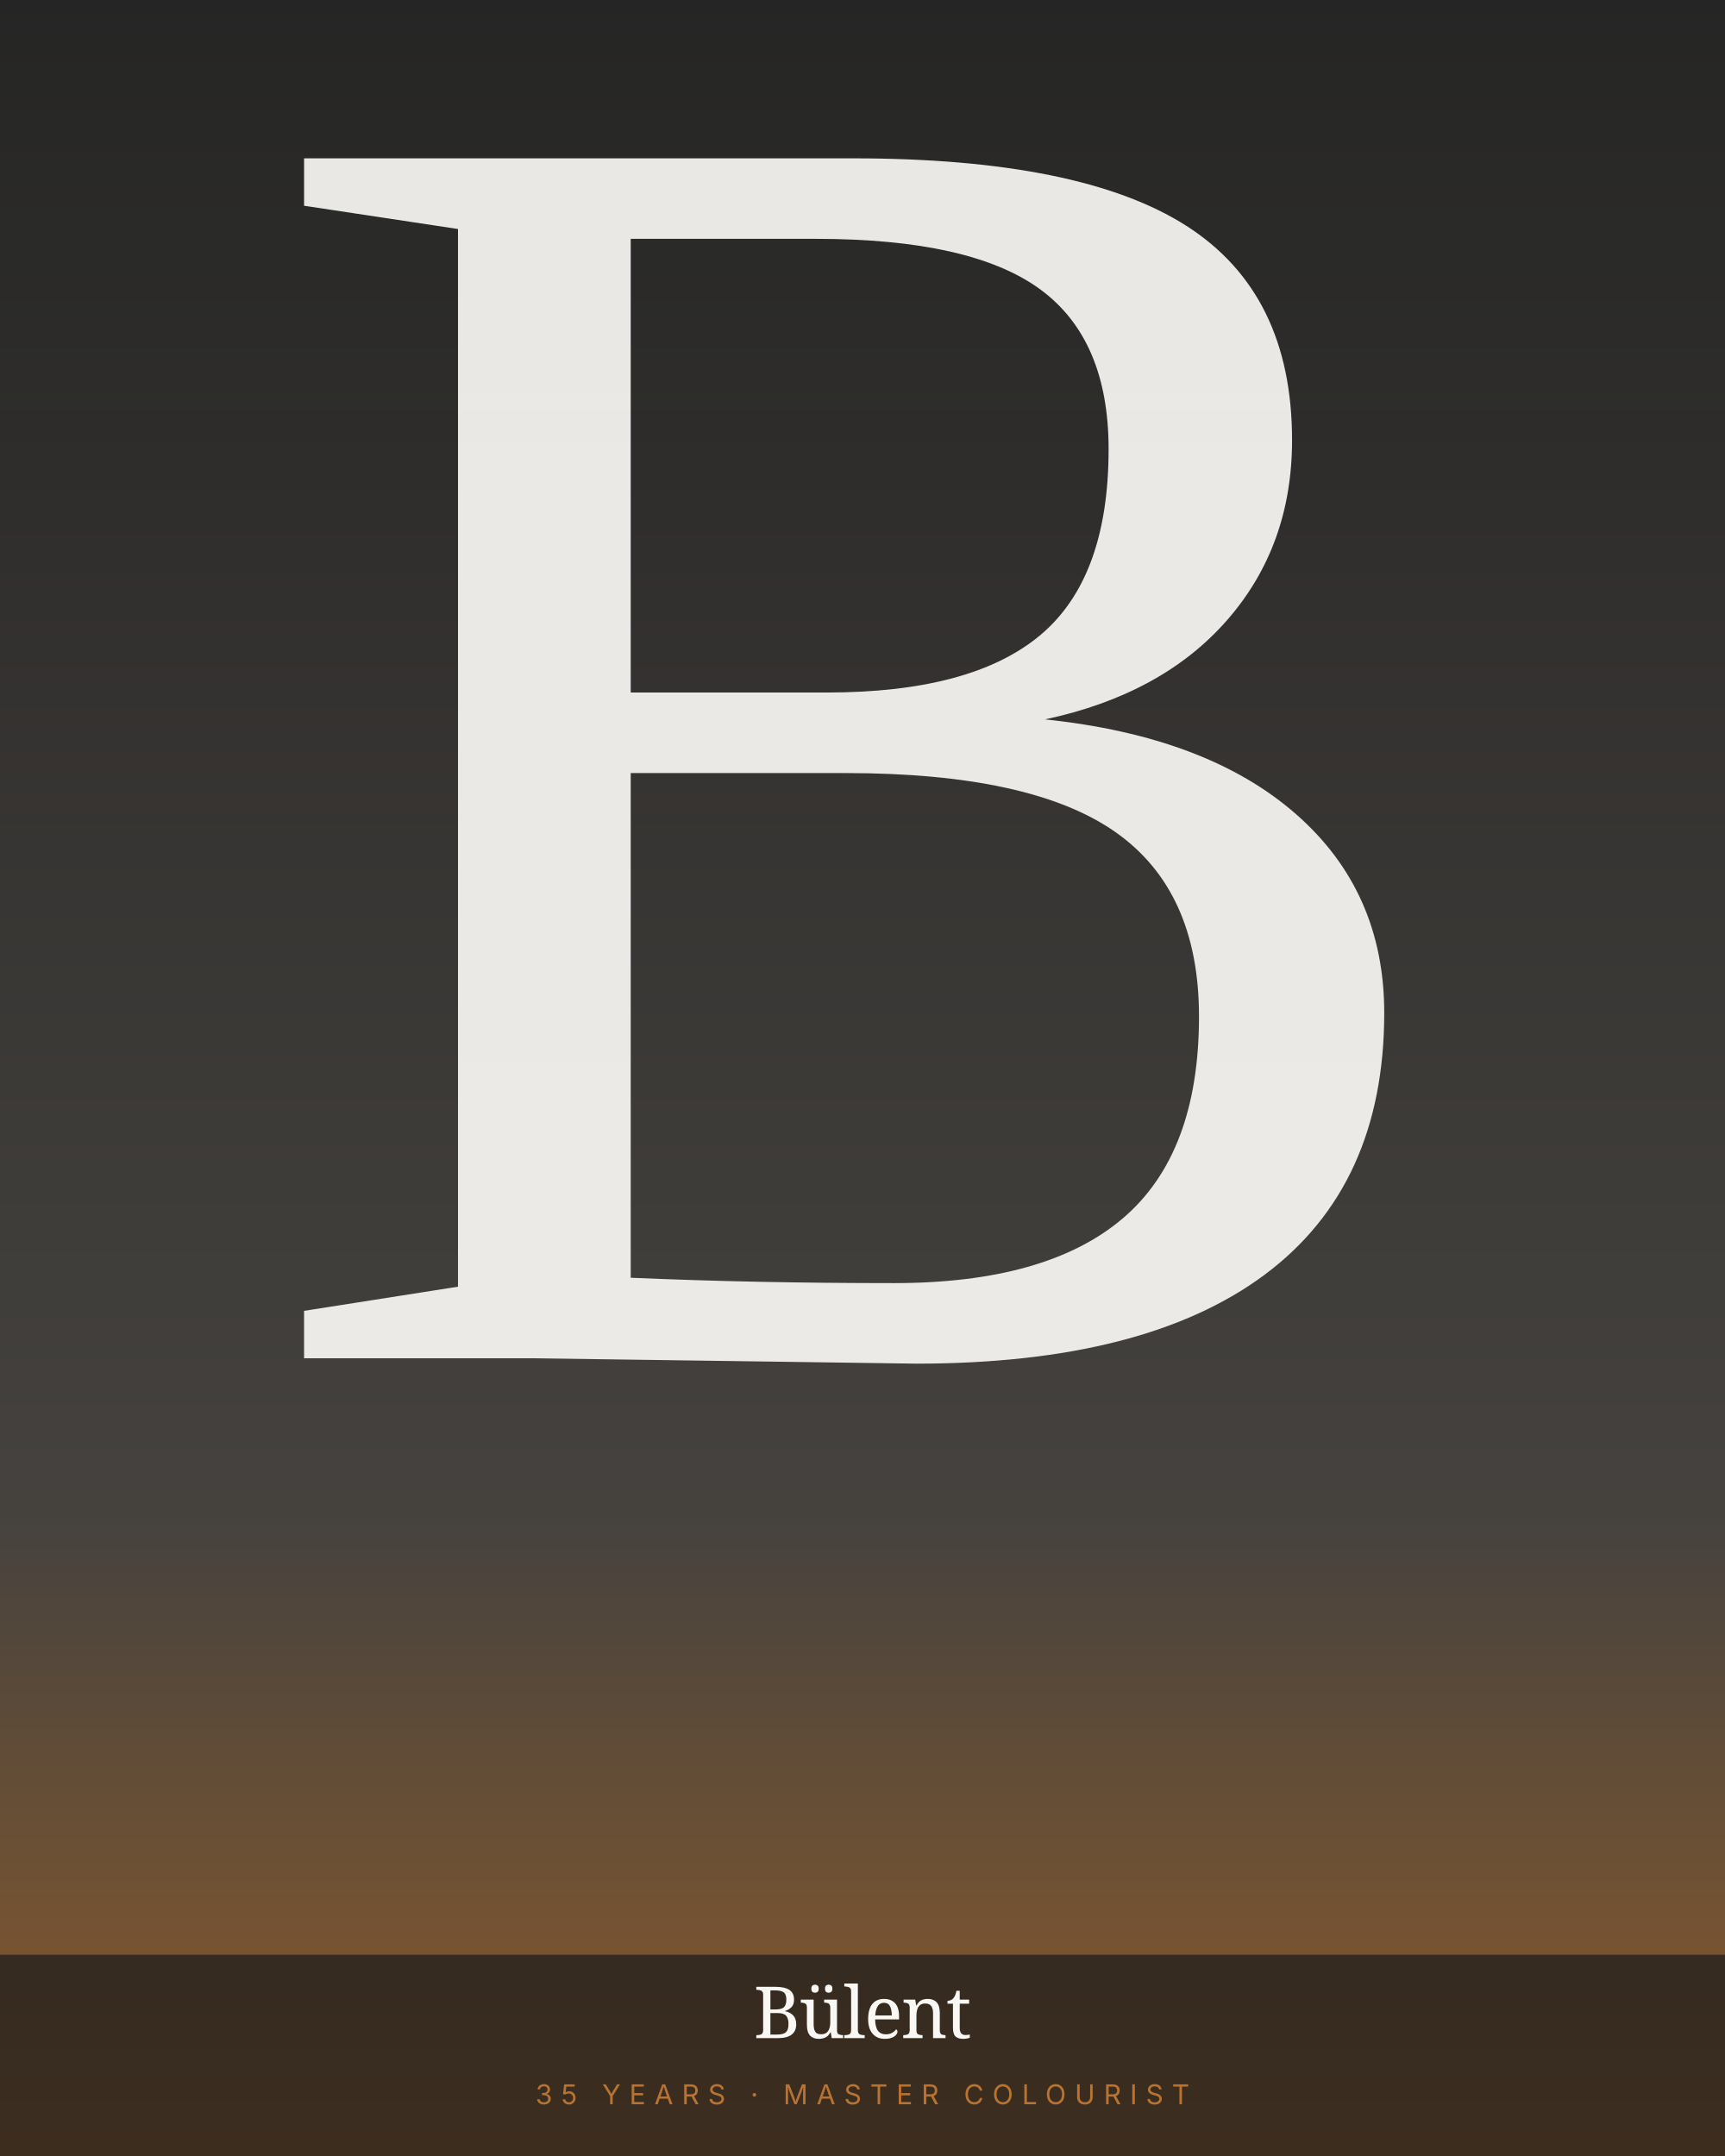
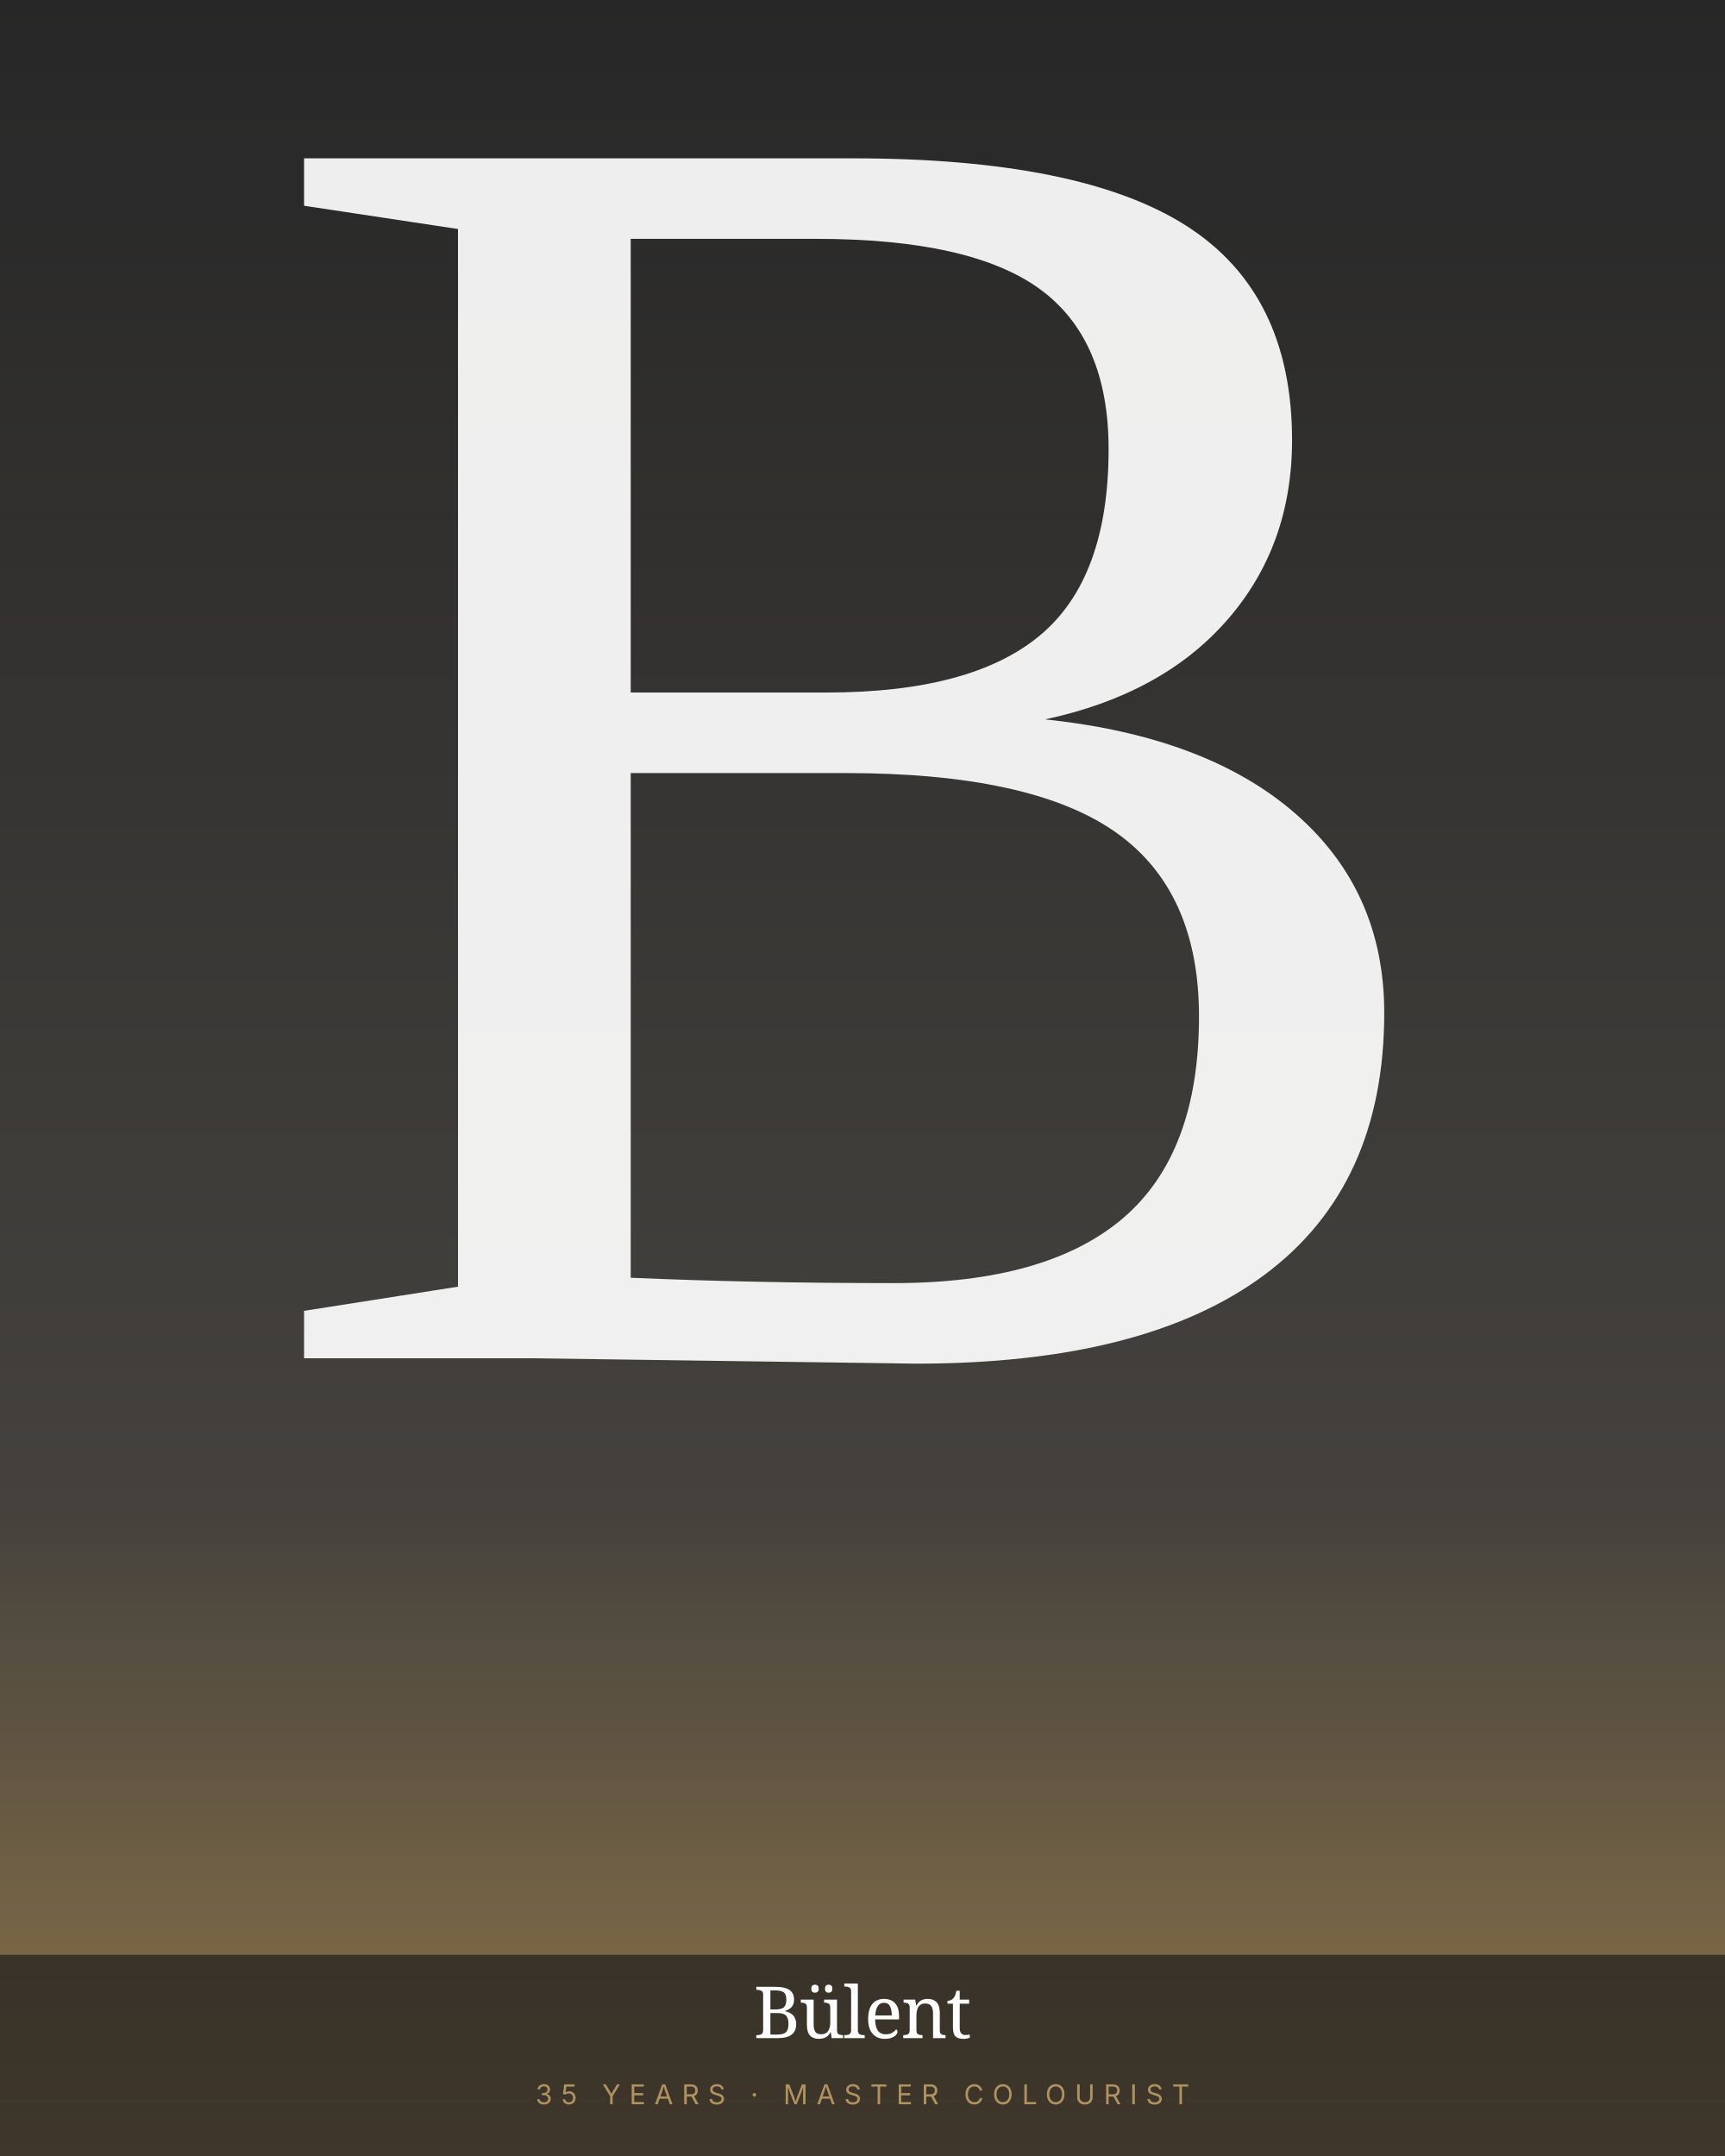
<svg xmlns="http://www.w3.org/2000/svg" viewBox="0 0 1200 1500" preserveAspectRatio="xMidYMid slice" role="img" aria-label="Bülent — Megas Hair Salon, Coquitlam">
  <defs>
    <linearGradient id="warmVertical" x1="0" y1="0" x2="0" y2="1">
-       <stop offset="0%" stop-color="#FAF8F5" />
-       <stop offset="55%" stop-color="#F2EEE7" />
-       <stop offset="100%" stop-color="#E5DFD5" />
+       <stop offset="0%" stop-color="#FFFFFF" />
+       <stop offset="55%" stop-color="#ECE7DD" />
+       <stop offset="100%" stop-color="#E4DFD5" />
    </linearGradient>
    <linearGradient id="warmDiagonal" x1="0" y1="0" x2="1" y2="1">
-       <stop offset="0%" stop-color="#F2EEE7" />
-       <stop offset="100%" stop-color="#E5DFD5" />
+       <stop offset="0%" stop-color="#ECE7DD" />
+       <stop offset="100%" stop-color="#E4DFD5" />
    </linearGradient>
    <radialGradient id="softVignette" cx="50%" cy="50%" r="75%">
      <stop offset="55%" stop-color="rgba(0,0,0,0)" />
      <stop offset="100%" stop-color="rgba(26,26,26,0.20)" />
    </radialGradient>
    <linearGradient id="inkToAccent" x1="0" y1="0" x2="0" y2="1">
-       <stop offset="0%" stop-color="#1A1A1A" />
+       <stop offset="0%" stop-color="#1C1C1C" />
      <stop offset="70%" stop-color="#3D3A36" />
-       <stop offset="100%" stop-color="#8A5524" />
+       <stop offset="100%" stop-color="#8C7043" />
    </linearGradient>
  </defs>
  <rect width="1200" height="1500" fill="url(#inkToAccent)" />
  <g opacity="0.05">
    <rect width="1200" height="1500" fill="url(#warmVertical)" />
  </g>
-   <text x="600" y="945" font-family="Georgia, 'Times New Roman', serif" font-size="1275" fill="#FAF8F5" fill-opacity="0.92" text-anchor="middle" font-weight="300">B</text>
-   <rect x="0" y="1360" width="1200" height="140" fill="#1A1A1A" opacity="0.7" />
-   <text x="600" y="1418" font-family="Georgia, serif" font-size="50" fill="#FAF8F5" text-anchor="middle" font-weight="500" letter-spacing="-1">Bülent</text>
-   <text x="600" y="1464" font-family="Inter, system-ui, sans-serif" font-size="19" fill="#B87333" text-anchor="middle" letter-spacing="6">35 YEARS · MASTER COLOURIST</text>
+   <text x="600" y="945" font-family="Georgia, 'Times New Roman', serif" font-size="1275" fill="#FFFFFF" fill-opacity="0.92" text-anchor="middle" font-weight="300">B</text>
+   <rect x="0" y="1360" width="1200" height="140" fill="#1C1C1C" opacity="0.7" />
+   <text x="600" y="1418" font-family="Georgia, serif" font-size="50" fill="#FFFFFF" text-anchor="middle" font-weight="500" letter-spacing="-1">Bülent</text>
+   <text x="600" y="1464" font-family="Inter, system-ui, sans-serif" font-size="19" fill="#B0925E" text-anchor="middle" letter-spacing="6">35 YEARS · MASTER COLOURIST</text>
</svg>
